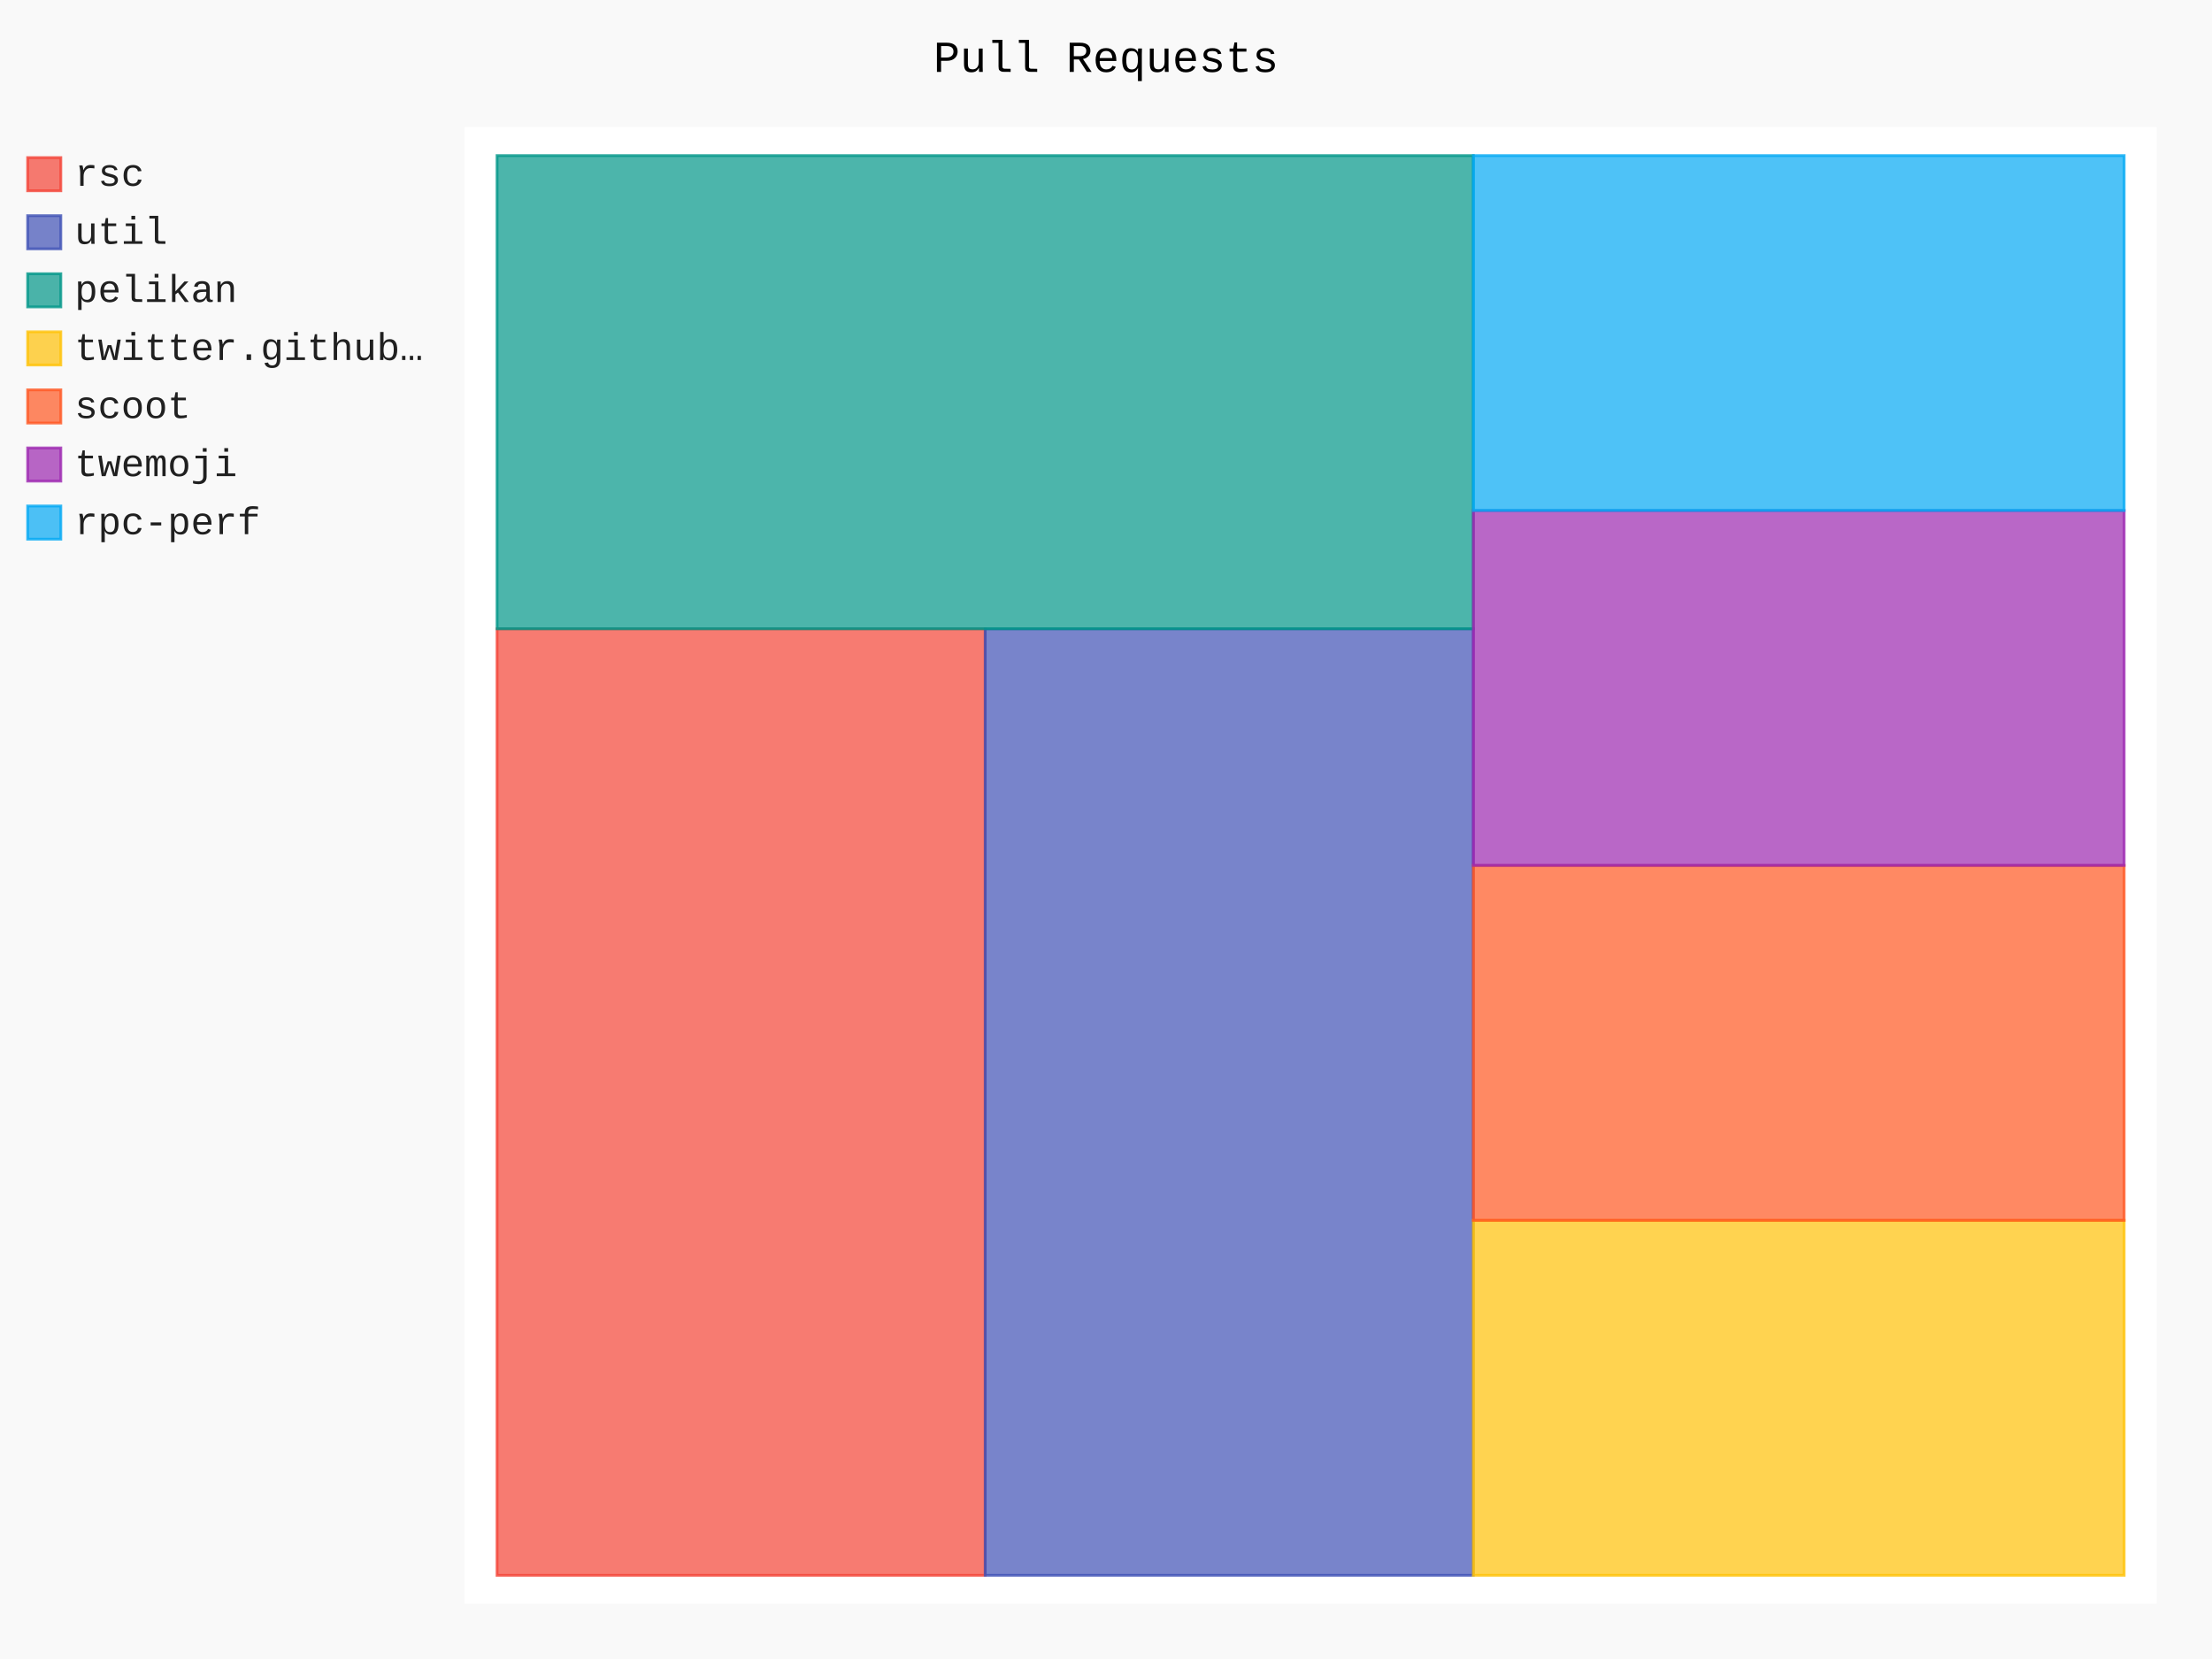
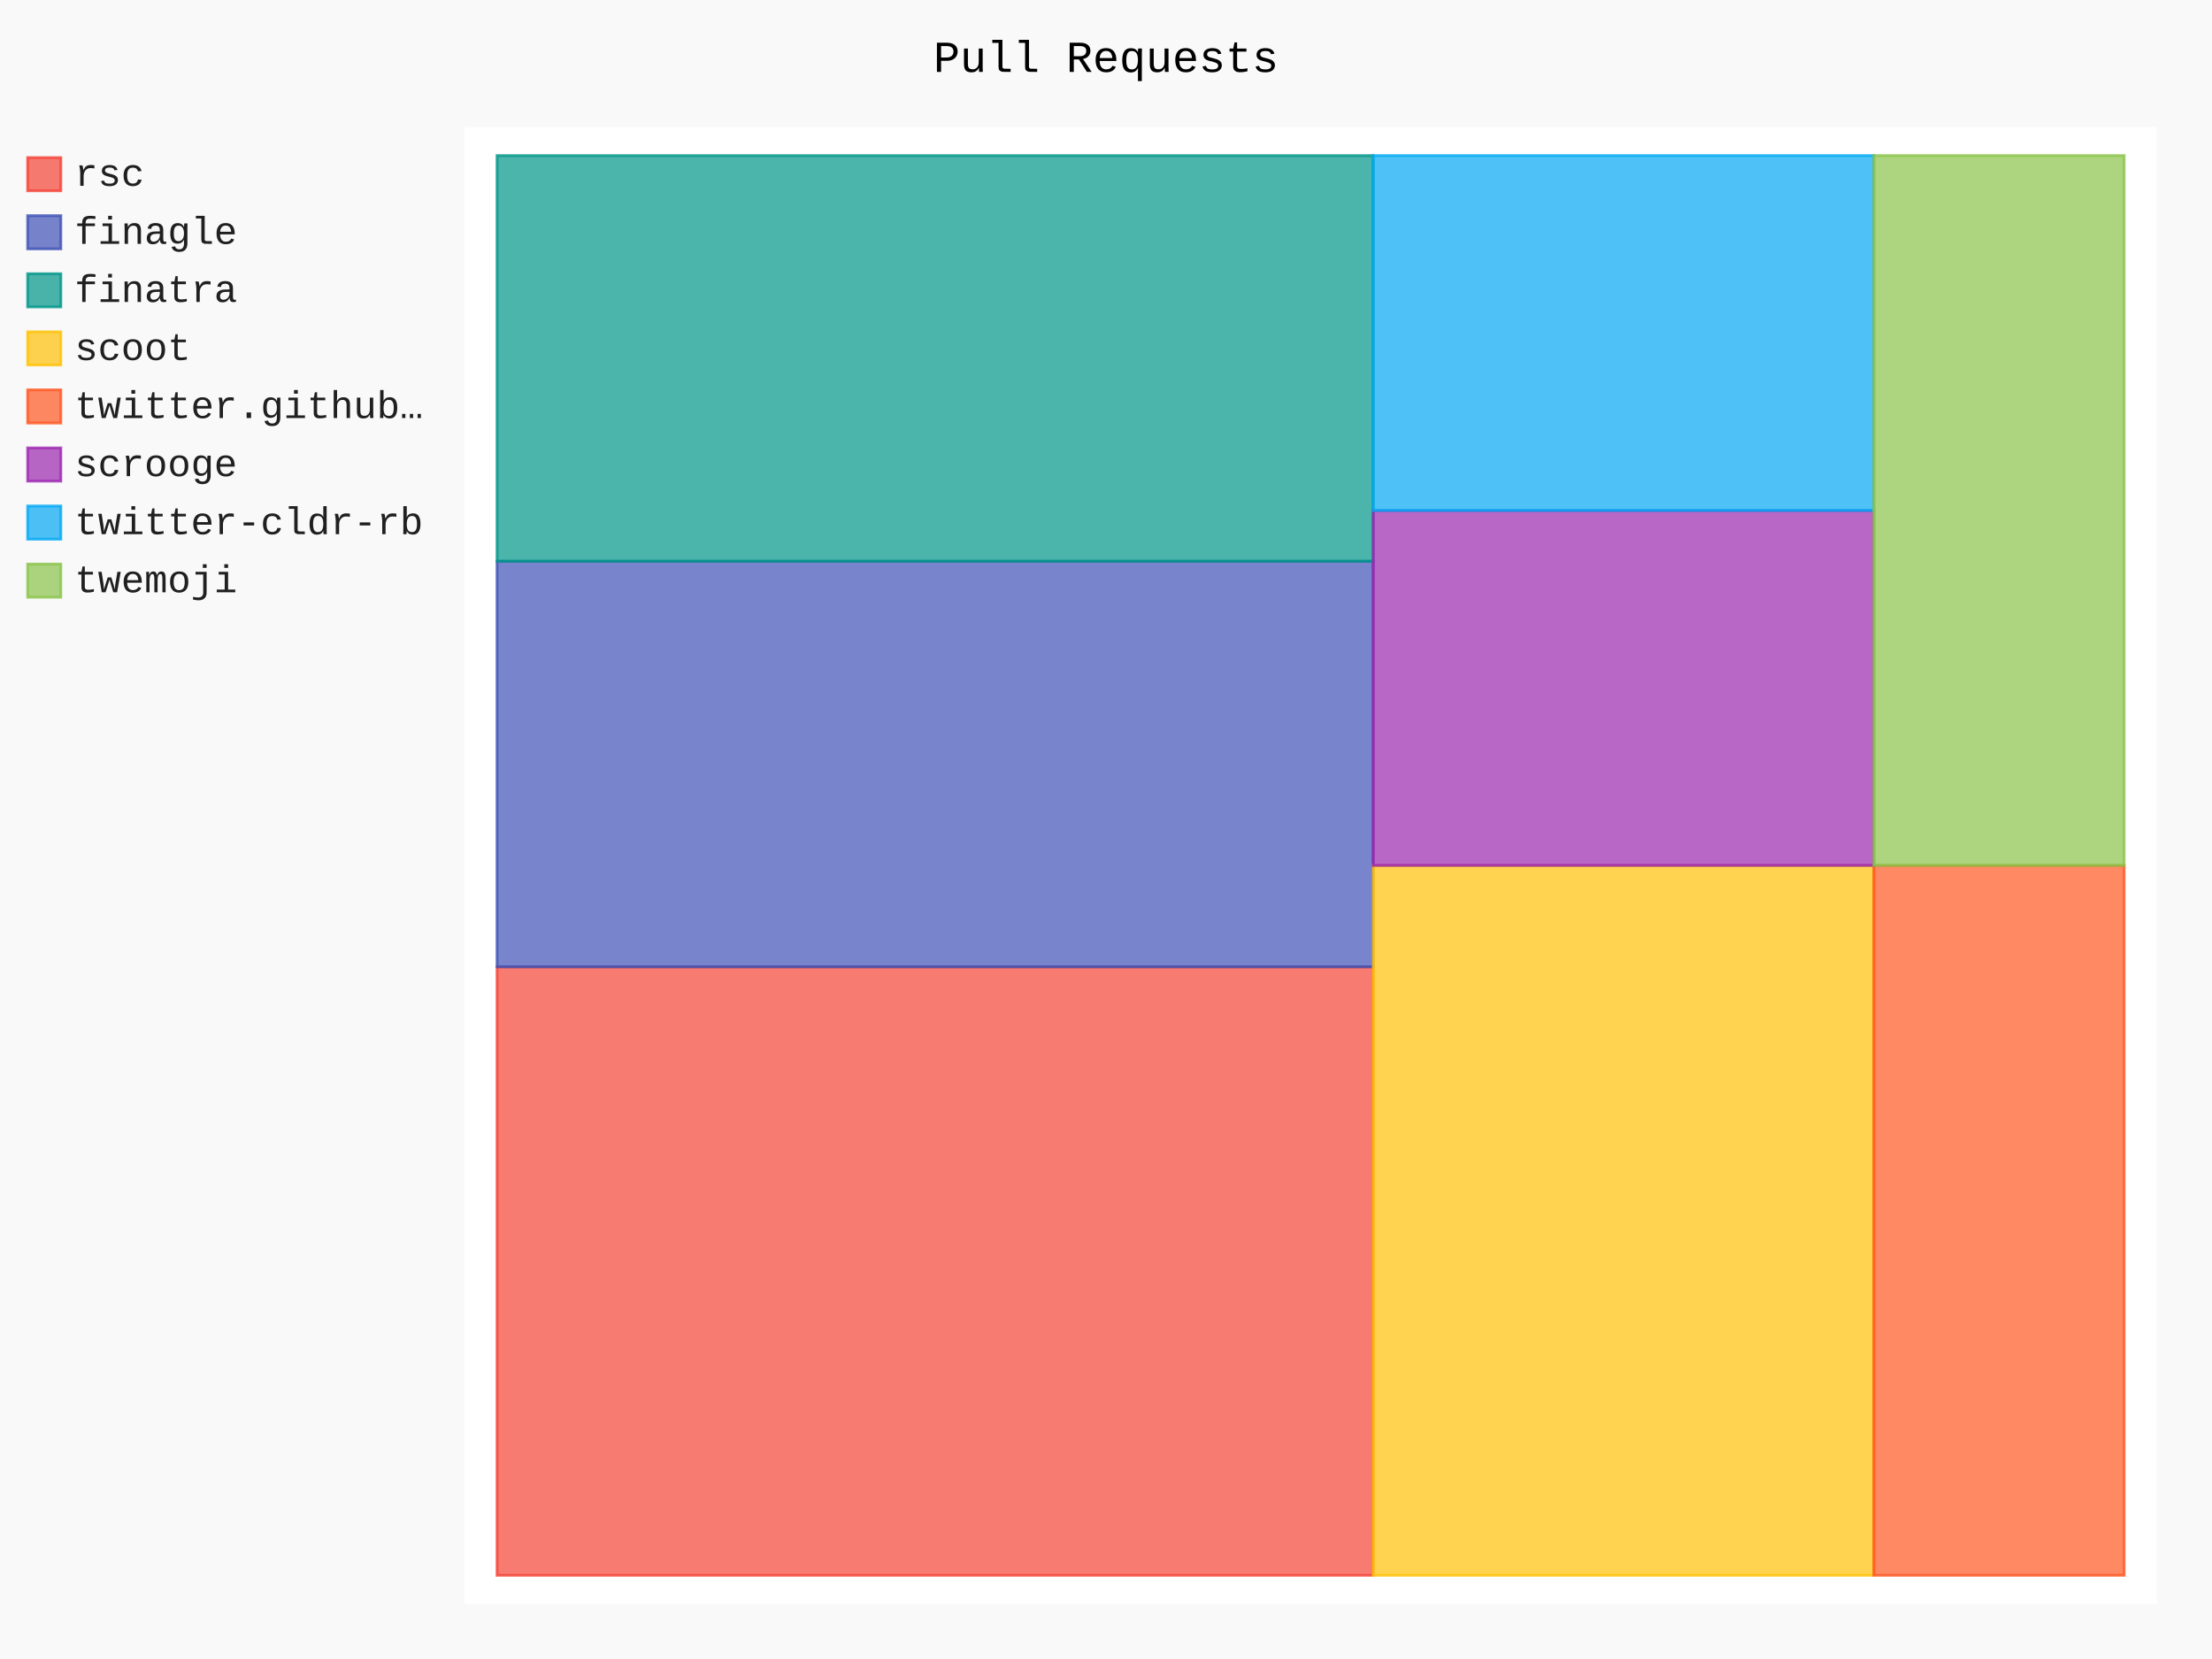
- <svg xmlns="http://www.w3.org/2000/svg" class="pygal-chart" id="chart-76ddb580-471c-4fc0-b68e-3dcdc8293509" viewBox="0 0 800 600">
+ <svg xmlns="http://www.w3.org/2000/svg" class="pygal-chart" id="chart-9a4d0626-5d28-454b-b0ec-42cfb2764c91" viewBox="0 0 800 600">
  <defs>
-     <style type="text/css">#chart-76ddb580-471c-4fc0-b68e-3dcdc8293509{-webkit-user-select:none;-webkit-font-smoothing:antialiased;font-family:Consolas,"Liberation Mono",Menlo,Courier,monospace}#chart-76ddb580-471c-4fc0-b68e-3dcdc8293509 .title{font-family:Consolas,"Liberation Mono",Menlo,Courier,monospace;font-size:16px}#chart-76ddb580-471c-4fc0-b68e-3dcdc8293509 .legends .legend text{font-family:Consolas,"Liberation Mono",Menlo,Courier,monospace;font-size:14px}#chart-76ddb580-471c-4fc0-b68e-3dcdc8293509 .axis text{font-family:Consolas,"Liberation Mono",Menlo,Courier,monospace;font-size:10px}#chart-76ddb580-471c-4fc0-b68e-3dcdc8293509 .axis text.major{font-family:Consolas,"Liberation Mono",Menlo,Courier,monospace;font-size:10px}#chart-76ddb580-471c-4fc0-b68e-3dcdc8293509 .text-overlay text.value{font-family:Consolas,"Liberation Mono",Menlo,Courier,monospace;font-size:16px}#chart-76ddb580-471c-4fc0-b68e-3dcdc8293509 .text-overlay text.label{font-family:Consolas,"Liberation Mono",Menlo,Courier,monospace;font-size:10px}#chart-76ddb580-471c-4fc0-b68e-3dcdc8293509 .tooltip{font-family:Consolas,"Liberation Mono",Menlo,Courier,monospace;font-size:14px}#chart-76ddb580-471c-4fc0-b68e-3dcdc8293509 text.no_data{font-family:Consolas,"Liberation Mono",Menlo,Courier,monospace;font-size:64px}
- #chart-76ddb580-471c-4fc0-b68e-3dcdc8293509{background-color:rgba(249,249,249,1)}#chart-76ddb580-471c-4fc0-b68e-3dcdc8293509 path,#chart-76ddb580-471c-4fc0-b68e-3dcdc8293509 line,#chart-76ddb580-471c-4fc0-b68e-3dcdc8293509 rect,#chart-76ddb580-471c-4fc0-b68e-3dcdc8293509 circle{-webkit-transition:150ms;-moz-transition:150ms;transition:150ms}#chart-76ddb580-471c-4fc0-b68e-3dcdc8293509 .graph &gt; .background{fill:rgba(249,249,249,1)}#chart-76ddb580-471c-4fc0-b68e-3dcdc8293509 .plot &gt; .background{fill:rgba(255,255,255,1)}#chart-76ddb580-471c-4fc0-b68e-3dcdc8293509 .graph{fill:rgba(0,0,0,.87)}#chart-76ddb580-471c-4fc0-b68e-3dcdc8293509 text.no_data{fill:rgba(0,0,0,1)}#chart-76ddb580-471c-4fc0-b68e-3dcdc8293509 .title{fill:rgba(0,0,0,1)}#chart-76ddb580-471c-4fc0-b68e-3dcdc8293509 .legends .legend text{fill:rgba(0,0,0,.87)}#chart-76ddb580-471c-4fc0-b68e-3dcdc8293509 .legends .legend:hover text{fill:rgba(0,0,0,1)}#chart-76ddb580-471c-4fc0-b68e-3dcdc8293509 .axis .line{stroke:rgba(0,0,0,1)}#chart-76ddb580-471c-4fc0-b68e-3dcdc8293509 .axis .guide.line{stroke:rgba(0,0,0,.54)}#chart-76ddb580-471c-4fc0-b68e-3dcdc8293509 .axis .major.line{stroke:rgba(0,0,0,.87)}#chart-76ddb580-471c-4fc0-b68e-3dcdc8293509 .axis text.major{fill:rgba(0,0,0,1)}#chart-76ddb580-471c-4fc0-b68e-3dcdc8293509 .axis.y .guides:hover .guide.line,#chart-76ddb580-471c-4fc0-b68e-3dcdc8293509 .line-graph .axis.x .guides:hover .guide.line,#chart-76ddb580-471c-4fc0-b68e-3dcdc8293509 .stackedline-graph .axis.x .guides:hover .guide.line,#chart-76ddb580-471c-4fc0-b68e-3dcdc8293509 .xy-graph .axis.x .guides:hover .guide.line{stroke:rgba(0,0,0,1)}#chart-76ddb580-471c-4fc0-b68e-3dcdc8293509 .axis .guides:hover text{fill:rgba(0,0,0,1)}#chart-76ddb580-471c-4fc0-b68e-3dcdc8293509 .reactive{fill-opacity:.7;stroke-opacity:.8}#chart-76ddb580-471c-4fc0-b68e-3dcdc8293509 .ci{stroke:rgba(0,0,0,.87)}#chart-76ddb580-471c-4fc0-b68e-3dcdc8293509 .reactive.active,#chart-76ddb580-471c-4fc0-b68e-3dcdc8293509 .active .reactive{fill-opacity:.8;stroke-opacity:.9;stroke-width:4}#chart-76ddb580-471c-4fc0-b68e-3dcdc8293509 .ci .reactive.active{stroke-width:1.5}#chart-76ddb580-471c-4fc0-b68e-3dcdc8293509 .series text{fill:rgba(0,0,0,1)}#chart-76ddb580-471c-4fc0-b68e-3dcdc8293509 .tooltip rect{fill:rgba(255,255,255,1);stroke:rgba(0,0,0,1);-webkit-transition:opacity 150ms;-moz-transition:opacity 150ms;transition:opacity 150ms}#chart-76ddb580-471c-4fc0-b68e-3dcdc8293509 .tooltip .label{fill:rgba(0,0,0,.87)}#chart-76ddb580-471c-4fc0-b68e-3dcdc8293509 .tooltip .label{fill:rgba(0,0,0,.87)}#chart-76ddb580-471c-4fc0-b68e-3dcdc8293509 .tooltip .legend{font-size:.8em;fill:rgba(0,0,0,.54)}#chart-76ddb580-471c-4fc0-b68e-3dcdc8293509 .tooltip .x_label{font-size:.6em;fill:rgba(0,0,0,1)}#chart-76ddb580-471c-4fc0-b68e-3dcdc8293509 .tooltip .xlink{font-size:.5em;text-decoration:underline}#chart-76ddb580-471c-4fc0-b68e-3dcdc8293509 .tooltip .value{font-size:1.5em}#chart-76ddb580-471c-4fc0-b68e-3dcdc8293509 .bound{font-size:.5em}#chart-76ddb580-471c-4fc0-b68e-3dcdc8293509 .max-value{font-size:.75em;fill:rgba(0,0,0,.54)}#chart-76ddb580-471c-4fc0-b68e-3dcdc8293509 .map-element{fill:rgba(255,255,255,1);stroke:rgba(0,0,0,.54) !important}#chart-76ddb580-471c-4fc0-b68e-3dcdc8293509 .map-element .reactive{fill-opacity:inherit;stroke-opacity:inherit}#chart-76ddb580-471c-4fc0-b68e-3dcdc8293509 .color-0,#chart-76ddb580-471c-4fc0-b68e-3dcdc8293509 .color-0 a:visited{stroke:#F44336;fill:#F44336}#chart-76ddb580-471c-4fc0-b68e-3dcdc8293509 .color-1,#chart-76ddb580-471c-4fc0-b68e-3dcdc8293509 .color-1 a:visited{stroke:#3F51B5;fill:#3F51B5}#chart-76ddb580-471c-4fc0-b68e-3dcdc8293509 .color-2,#chart-76ddb580-471c-4fc0-b68e-3dcdc8293509 .color-2 a:visited{stroke:#009688;fill:#009688}#chart-76ddb580-471c-4fc0-b68e-3dcdc8293509 .color-3,#chart-76ddb580-471c-4fc0-b68e-3dcdc8293509 .color-3 a:visited{stroke:#FFC107;fill:#FFC107}#chart-76ddb580-471c-4fc0-b68e-3dcdc8293509 .color-4,#chart-76ddb580-471c-4fc0-b68e-3dcdc8293509 .color-4 a:visited{stroke:#FF5722;fill:#FF5722}#chart-76ddb580-471c-4fc0-b68e-3dcdc8293509 .color-5,#chart-76ddb580-471c-4fc0-b68e-3dcdc8293509 .color-5 a:visited{stroke:#9C27B0;fill:#9C27B0}#chart-76ddb580-471c-4fc0-b68e-3dcdc8293509 .color-6,#chart-76ddb580-471c-4fc0-b68e-3dcdc8293509 .color-6 a:visited{stroke:#03A9F4;fill:#03A9F4}#chart-76ddb580-471c-4fc0-b68e-3dcdc8293509 .text-overlay .color-0 text{fill:black}#chart-76ddb580-471c-4fc0-b68e-3dcdc8293509 .text-overlay .color-1 text{fill:black}#chart-76ddb580-471c-4fc0-b68e-3dcdc8293509 .text-overlay .color-2 text{fill:black}#chart-76ddb580-471c-4fc0-b68e-3dcdc8293509 .text-overlay .color-3 text{fill:black}#chart-76ddb580-471c-4fc0-b68e-3dcdc8293509 .text-overlay .color-4 text{fill:black}#chart-76ddb580-471c-4fc0-b68e-3dcdc8293509 .text-overlay .color-5 text{fill:black}#chart-76ddb580-471c-4fc0-b68e-3dcdc8293509 .text-overlay .color-6 text{fill:black}
- #chart-76ddb580-471c-4fc0-b68e-3dcdc8293509 text.no_data{text-anchor:middle}#chart-76ddb580-471c-4fc0-b68e-3dcdc8293509 .guide.line{fill:none}#chart-76ddb580-471c-4fc0-b68e-3dcdc8293509 .centered{text-anchor:middle}#chart-76ddb580-471c-4fc0-b68e-3dcdc8293509 .title{text-anchor:middle}#chart-76ddb580-471c-4fc0-b68e-3dcdc8293509 .legends .legend text{fill-opacity:1}#chart-76ddb580-471c-4fc0-b68e-3dcdc8293509 .axis.x text{text-anchor:middle}#chart-76ddb580-471c-4fc0-b68e-3dcdc8293509 .axis.x:not(.web) text[transform]{text-anchor:start}#chart-76ddb580-471c-4fc0-b68e-3dcdc8293509 .axis.x:not(.web) text[transform].backwards{text-anchor:end}#chart-76ddb580-471c-4fc0-b68e-3dcdc8293509 .axis.y text{text-anchor:end}#chart-76ddb580-471c-4fc0-b68e-3dcdc8293509 .axis.y text[transform].backwards{text-anchor:start}#chart-76ddb580-471c-4fc0-b68e-3dcdc8293509 .axis.y2 text{text-anchor:start}#chart-76ddb580-471c-4fc0-b68e-3dcdc8293509 .axis.y2 text[transform].backwards{text-anchor:end}#chart-76ddb580-471c-4fc0-b68e-3dcdc8293509 .axis .guide.line{stroke-dasharray:4,4}#chart-76ddb580-471c-4fc0-b68e-3dcdc8293509 .axis .major.guide.line{stroke-dasharray:6,6}#chart-76ddb580-471c-4fc0-b68e-3dcdc8293509 .horizontal .axis.y .guide.line,#chart-76ddb580-471c-4fc0-b68e-3dcdc8293509 .horizontal .axis.y2 .guide.line,#chart-76ddb580-471c-4fc0-b68e-3dcdc8293509 .vertical .axis.x .guide.line{opacity:0}#chart-76ddb580-471c-4fc0-b68e-3dcdc8293509 .horizontal .axis.always_show .guide.line,#chart-76ddb580-471c-4fc0-b68e-3dcdc8293509 .vertical .axis.always_show .guide.line{opacity:1 !important}#chart-76ddb580-471c-4fc0-b68e-3dcdc8293509 .axis.y .guides:hover .guide.line,#chart-76ddb580-471c-4fc0-b68e-3dcdc8293509 .axis.y2 .guides:hover .guide.line,#chart-76ddb580-471c-4fc0-b68e-3dcdc8293509 .axis.x .guides:hover .guide.line{opacity:1}#chart-76ddb580-471c-4fc0-b68e-3dcdc8293509 .axis .guides:hover text{opacity:1}#chart-76ddb580-471c-4fc0-b68e-3dcdc8293509 .nofill{fill:none}#chart-76ddb580-471c-4fc0-b68e-3dcdc8293509 .subtle-fill{fill-opacity:.2}#chart-76ddb580-471c-4fc0-b68e-3dcdc8293509 .dot{stroke-width:1px;fill-opacity:1}#chart-76ddb580-471c-4fc0-b68e-3dcdc8293509 .dot.active{stroke-width:5px}#chart-76ddb580-471c-4fc0-b68e-3dcdc8293509 .dot.negative{fill:transparent}#chart-76ddb580-471c-4fc0-b68e-3dcdc8293509 text,#chart-76ddb580-471c-4fc0-b68e-3dcdc8293509 tspan{stroke:none !important}#chart-76ddb580-471c-4fc0-b68e-3dcdc8293509 .series text.active{opacity:1}#chart-76ddb580-471c-4fc0-b68e-3dcdc8293509 .tooltip rect{fill-opacity:.95;stroke-width:.5}#chart-76ddb580-471c-4fc0-b68e-3dcdc8293509 .tooltip text{fill-opacity:1}#chart-76ddb580-471c-4fc0-b68e-3dcdc8293509 .showable{visibility:hidden}#chart-76ddb580-471c-4fc0-b68e-3dcdc8293509 .showable.shown{visibility:visible}#chart-76ddb580-471c-4fc0-b68e-3dcdc8293509 .gauge-background{fill:rgba(229,229,229,1);stroke:none}#chart-76ddb580-471c-4fc0-b68e-3dcdc8293509 .bg-lines{stroke:rgba(249,249,249,1);stroke-width:2px}</style>
+     <style type="text/css">#chart-9a4d0626-5d28-454b-b0ec-42cfb2764c91{-webkit-user-select:none;-webkit-font-smoothing:antialiased;font-family:Consolas,"Liberation Mono",Menlo,Courier,monospace}#chart-9a4d0626-5d28-454b-b0ec-42cfb2764c91 .title{font-family:Consolas,"Liberation Mono",Menlo,Courier,monospace;font-size:16px}#chart-9a4d0626-5d28-454b-b0ec-42cfb2764c91 .legends .legend text{font-family:Consolas,"Liberation Mono",Menlo,Courier,monospace;font-size:14px}#chart-9a4d0626-5d28-454b-b0ec-42cfb2764c91 .axis text{font-family:Consolas,"Liberation Mono",Menlo,Courier,monospace;font-size:10px}#chart-9a4d0626-5d28-454b-b0ec-42cfb2764c91 .axis text.major{font-family:Consolas,"Liberation Mono",Menlo,Courier,monospace;font-size:10px}#chart-9a4d0626-5d28-454b-b0ec-42cfb2764c91 .text-overlay text.value{font-family:Consolas,"Liberation Mono",Menlo,Courier,monospace;font-size:16px}#chart-9a4d0626-5d28-454b-b0ec-42cfb2764c91 .text-overlay text.label{font-family:Consolas,"Liberation Mono",Menlo,Courier,monospace;font-size:10px}#chart-9a4d0626-5d28-454b-b0ec-42cfb2764c91 .tooltip{font-family:Consolas,"Liberation Mono",Menlo,Courier,monospace;font-size:14px}#chart-9a4d0626-5d28-454b-b0ec-42cfb2764c91 text.no_data{font-family:Consolas,"Liberation Mono",Menlo,Courier,monospace;font-size:64px}
+ #chart-9a4d0626-5d28-454b-b0ec-42cfb2764c91{background-color:rgba(249,249,249,1)}#chart-9a4d0626-5d28-454b-b0ec-42cfb2764c91 path,#chart-9a4d0626-5d28-454b-b0ec-42cfb2764c91 line,#chart-9a4d0626-5d28-454b-b0ec-42cfb2764c91 rect,#chart-9a4d0626-5d28-454b-b0ec-42cfb2764c91 circle{-webkit-transition:150ms;-moz-transition:150ms;transition:150ms}#chart-9a4d0626-5d28-454b-b0ec-42cfb2764c91 .graph &gt; .background{fill:rgba(249,249,249,1)}#chart-9a4d0626-5d28-454b-b0ec-42cfb2764c91 .plot &gt; .background{fill:rgba(255,255,255,1)}#chart-9a4d0626-5d28-454b-b0ec-42cfb2764c91 .graph{fill:rgba(0,0,0,.87)}#chart-9a4d0626-5d28-454b-b0ec-42cfb2764c91 text.no_data{fill:rgba(0,0,0,1)}#chart-9a4d0626-5d28-454b-b0ec-42cfb2764c91 .title{fill:rgba(0,0,0,1)}#chart-9a4d0626-5d28-454b-b0ec-42cfb2764c91 .legends .legend text{fill:rgba(0,0,0,.87)}#chart-9a4d0626-5d28-454b-b0ec-42cfb2764c91 .legends .legend:hover text{fill:rgba(0,0,0,1)}#chart-9a4d0626-5d28-454b-b0ec-42cfb2764c91 .axis .line{stroke:rgba(0,0,0,1)}#chart-9a4d0626-5d28-454b-b0ec-42cfb2764c91 .axis .guide.line{stroke:rgba(0,0,0,.54)}#chart-9a4d0626-5d28-454b-b0ec-42cfb2764c91 .axis .major.line{stroke:rgba(0,0,0,.87)}#chart-9a4d0626-5d28-454b-b0ec-42cfb2764c91 .axis text.major{fill:rgba(0,0,0,1)}#chart-9a4d0626-5d28-454b-b0ec-42cfb2764c91 .axis.y .guides:hover .guide.line,#chart-9a4d0626-5d28-454b-b0ec-42cfb2764c91 .line-graph .axis.x .guides:hover .guide.line,#chart-9a4d0626-5d28-454b-b0ec-42cfb2764c91 .stackedline-graph .axis.x .guides:hover .guide.line,#chart-9a4d0626-5d28-454b-b0ec-42cfb2764c91 .xy-graph .axis.x .guides:hover .guide.line{stroke:rgba(0,0,0,1)}#chart-9a4d0626-5d28-454b-b0ec-42cfb2764c91 .axis .guides:hover text{fill:rgba(0,0,0,1)}#chart-9a4d0626-5d28-454b-b0ec-42cfb2764c91 .reactive{fill-opacity:.7;stroke-opacity:.8}#chart-9a4d0626-5d28-454b-b0ec-42cfb2764c91 .ci{stroke:rgba(0,0,0,.87)}#chart-9a4d0626-5d28-454b-b0ec-42cfb2764c91 .reactive.active,#chart-9a4d0626-5d28-454b-b0ec-42cfb2764c91 .active .reactive{fill-opacity:.8;stroke-opacity:.9;stroke-width:4}#chart-9a4d0626-5d28-454b-b0ec-42cfb2764c91 .ci .reactive.active{stroke-width:1.5}#chart-9a4d0626-5d28-454b-b0ec-42cfb2764c91 .series text{fill:rgba(0,0,0,1)}#chart-9a4d0626-5d28-454b-b0ec-42cfb2764c91 .tooltip rect{fill:rgba(255,255,255,1);stroke:rgba(0,0,0,1);-webkit-transition:opacity 150ms;-moz-transition:opacity 150ms;transition:opacity 150ms}#chart-9a4d0626-5d28-454b-b0ec-42cfb2764c91 .tooltip .label{fill:rgba(0,0,0,.87)}#chart-9a4d0626-5d28-454b-b0ec-42cfb2764c91 .tooltip .label{fill:rgba(0,0,0,.87)}#chart-9a4d0626-5d28-454b-b0ec-42cfb2764c91 .tooltip .legend{font-size:.8em;fill:rgba(0,0,0,.54)}#chart-9a4d0626-5d28-454b-b0ec-42cfb2764c91 .tooltip .x_label{font-size:.6em;fill:rgba(0,0,0,1)}#chart-9a4d0626-5d28-454b-b0ec-42cfb2764c91 .tooltip .xlink{font-size:.5em;text-decoration:underline}#chart-9a4d0626-5d28-454b-b0ec-42cfb2764c91 .tooltip .value{font-size:1.5em}#chart-9a4d0626-5d28-454b-b0ec-42cfb2764c91 .bound{font-size:.5em}#chart-9a4d0626-5d28-454b-b0ec-42cfb2764c91 .max-value{font-size:.75em;fill:rgba(0,0,0,.54)}#chart-9a4d0626-5d28-454b-b0ec-42cfb2764c91 .map-element{fill:rgba(255,255,255,1);stroke:rgba(0,0,0,.54) !important}#chart-9a4d0626-5d28-454b-b0ec-42cfb2764c91 .map-element .reactive{fill-opacity:inherit;stroke-opacity:inherit}#chart-9a4d0626-5d28-454b-b0ec-42cfb2764c91 .color-0,#chart-9a4d0626-5d28-454b-b0ec-42cfb2764c91 .color-0 a:visited{stroke:#F44336;fill:#F44336}#chart-9a4d0626-5d28-454b-b0ec-42cfb2764c91 .color-1,#chart-9a4d0626-5d28-454b-b0ec-42cfb2764c91 .color-1 a:visited{stroke:#3F51B5;fill:#3F51B5}#chart-9a4d0626-5d28-454b-b0ec-42cfb2764c91 .color-2,#chart-9a4d0626-5d28-454b-b0ec-42cfb2764c91 .color-2 a:visited{stroke:#009688;fill:#009688}#chart-9a4d0626-5d28-454b-b0ec-42cfb2764c91 .color-3,#chart-9a4d0626-5d28-454b-b0ec-42cfb2764c91 .color-3 a:visited{stroke:#FFC107;fill:#FFC107}#chart-9a4d0626-5d28-454b-b0ec-42cfb2764c91 .color-4,#chart-9a4d0626-5d28-454b-b0ec-42cfb2764c91 .color-4 a:visited{stroke:#FF5722;fill:#FF5722}#chart-9a4d0626-5d28-454b-b0ec-42cfb2764c91 .color-5,#chart-9a4d0626-5d28-454b-b0ec-42cfb2764c91 .color-5 a:visited{stroke:#9C27B0;fill:#9C27B0}#chart-9a4d0626-5d28-454b-b0ec-42cfb2764c91 .color-6,#chart-9a4d0626-5d28-454b-b0ec-42cfb2764c91 .color-6 a:visited{stroke:#03A9F4;fill:#03A9F4}#chart-9a4d0626-5d28-454b-b0ec-42cfb2764c91 .color-7,#chart-9a4d0626-5d28-454b-b0ec-42cfb2764c91 .color-7 a:visited{stroke:#8BC34A;fill:#8BC34A}#chart-9a4d0626-5d28-454b-b0ec-42cfb2764c91 .text-overlay .color-0 text{fill:black}#chart-9a4d0626-5d28-454b-b0ec-42cfb2764c91 .text-overlay .color-1 text{fill:black}#chart-9a4d0626-5d28-454b-b0ec-42cfb2764c91 .text-overlay .color-2 text{fill:black}#chart-9a4d0626-5d28-454b-b0ec-42cfb2764c91 .text-overlay .color-3 text{fill:black}#chart-9a4d0626-5d28-454b-b0ec-42cfb2764c91 .text-overlay .color-4 text{fill:black}#chart-9a4d0626-5d28-454b-b0ec-42cfb2764c91 .text-overlay .color-5 text{fill:black}#chart-9a4d0626-5d28-454b-b0ec-42cfb2764c91 .text-overlay .color-6 text{fill:black}#chart-9a4d0626-5d28-454b-b0ec-42cfb2764c91 .text-overlay .color-7 text{fill:black}
+ #chart-9a4d0626-5d28-454b-b0ec-42cfb2764c91 text.no_data{text-anchor:middle}#chart-9a4d0626-5d28-454b-b0ec-42cfb2764c91 .guide.line{fill:none}#chart-9a4d0626-5d28-454b-b0ec-42cfb2764c91 .centered{text-anchor:middle}#chart-9a4d0626-5d28-454b-b0ec-42cfb2764c91 .title{text-anchor:middle}#chart-9a4d0626-5d28-454b-b0ec-42cfb2764c91 .legends .legend text{fill-opacity:1}#chart-9a4d0626-5d28-454b-b0ec-42cfb2764c91 .axis.x text{text-anchor:middle}#chart-9a4d0626-5d28-454b-b0ec-42cfb2764c91 .axis.x:not(.web) text[transform]{text-anchor:start}#chart-9a4d0626-5d28-454b-b0ec-42cfb2764c91 .axis.x:not(.web) text[transform].backwards{text-anchor:end}#chart-9a4d0626-5d28-454b-b0ec-42cfb2764c91 .axis.y text{text-anchor:end}#chart-9a4d0626-5d28-454b-b0ec-42cfb2764c91 .axis.y text[transform].backwards{text-anchor:start}#chart-9a4d0626-5d28-454b-b0ec-42cfb2764c91 .axis.y2 text{text-anchor:start}#chart-9a4d0626-5d28-454b-b0ec-42cfb2764c91 .axis.y2 text[transform].backwards{text-anchor:end}#chart-9a4d0626-5d28-454b-b0ec-42cfb2764c91 .axis .guide.line{stroke-dasharray:4,4}#chart-9a4d0626-5d28-454b-b0ec-42cfb2764c91 .axis .major.guide.line{stroke-dasharray:6,6}#chart-9a4d0626-5d28-454b-b0ec-42cfb2764c91 .horizontal .axis.y .guide.line,#chart-9a4d0626-5d28-454b-b0ec-42cfb2764c91 .horizontal .axis.y2 .guide.line,#chart-9a4d0626-5d28-454b-b0ec-42cfb2764c91 .vertical .axis.x .guide.line{opacity:0}#chart-9a4d0626-5d28-454b-b0ec-42cfb2764c91 .horizontal .axis.always_show .guide.line,#chart-9a4d0626-5d28-454b-b0ec-42cfb2764c91 .vertical .axis.always_show .guide.line{opacity:1 !important}#chart-9a4d0626-5d28-454b-b0ec-42cfb2764c91 .axis.y .guides:hover .guide.line,#chart-9a4d0626-5d28-454b-b0ec-42cfb2764c91 .axis.y2 .guides:hover .guide.line,#chart-9a4d0626-5d28-454b-b0ec-42cfb2764c91 .axis.x .guides:hover .guide.line{opacity:1}#chart-9a4d0626-5d28-454b-b0ec-42cfb2764c91 .axis .guides:hover text{opacity:1}#chart-9a4d0626-5d28-454b-b0ec-42cfb2764c91 .nofill{fill:none}#chart-9a4d0626-5d28-454b-b0ec-42cfb2764c91 .subtle-fill{fill-opacity:.2}#chart-9a4d0626-5d28-454b-b0ec-42cfb2764c91 .dot{stroke-width:1px;fill-opacity:1}#chart-9a4d0626-5d28-454b-b0ec-42cfb2764c91 .dot.active{stroke-width:5px}#chart-9a4d0626-5d28-454b-b0ec-42cfb2764c91 .dot.negative{fill:transparent}#chart-9a4d0626-5d28-454b-b0ec-42cfb2764c91 text,#chart-9a4d0626-5d28-454b-b0ec-42cfb2764c91 tspan{stroke:none !important}#chart-9a4d0626-5d28-454b-b0ec-42cfb2764c91 .series text.active{opacity:1}#chart-9a4d0626-5d28-454b-b0ec-42cfb2764c91 .tooltip rect{fill-opacity:.95;stroke-width:.5}#chart-9a4d0626-5d28-454b-b0ec-42cfb2764c91 .tooltip text{fill-opacity:1}#chart-9a4d0626-5d28-454b-b0ec-42cfb2764c91 .showable{visibility:hidden}#chart-9a4d0626-5d28-454b-b0ec-42cfb2764c91 .showable.shown{visibility:visible}#chart-9a4d0626-5d28-454b-b0ec-42cfb2764c91 .gauge-background{fill:rgba(229,229,229,1);stroke:none}#chart-9a4d0626-5d28-454b-b0ec-42cfb2764c91 .bg-lines{stroke:rgba(249,249,249,1);stroke-width:2px}</style>
  </defs>
  <g class="graph treemap-graph vertical">
    <rect class="background" height="600" width="800" x="0" y="0" />
    <g class="plot" transform="translate(168, 46)">
      <rect class="background" height="534" width="612.0" x="0" y="0" />
      <g class="series serie-0 color-0">
        <g class="rects">
          <g class="rect">
-             <rect class="rect reactive tooltip-trigger" height="342.308" width="176.538" x="11.769" y="181.423" />
+             <rect class="rect reactive tooltip-trigger" height="220.055" width="316.864" x="11.769" y="303.676" />
          </g>
        </g>
      </g>
      <g class="series serie-1 color-1">
        <g class="rects">
          <g class="rect">
-             <rect class="rect reactive tooltip-trigger" height="342.308" width="176.538" x="188.308" y="181.423" />
+             <rect class="rect reactive tooltip-trigger" height="146.703" width="316.864" x="11.769" y="156.973" />
          </g>
        </g>
      </g>
      <g class="series serie-2 color-2">
        <g class="rects">
          <g class="rect">
-             <rect class="rect reactive tooltip-trigger" height="171.154" width="353.077" x="11.769" y="10.269" />
+             <rect class="rect reactive tooltip-trigger" height="146.703" width="316.864" x="11.769" y="10.269" />
          </g>
        </g>
      </g>
      <g class="series serie-3 color-3">
        <g class="rects">
          <g class="rect">
-             <rect class="rect reactive tooltip-trigger" height="128.365" width="235.385" x="364.846" y="395.365" />
+             <rect class="rect reactive tooltip-trigger" height="256.731" width="181.065" x="328.633" y="267.0" />
          </g>
        </g>
      </g>
      <g class="series serie-4 color-4">
        <g class="rects">
          <g class="rect">
-             <rect class="rect reactive tooltip-trigger" height="128.365" width="235.385" x="364.846" y="267" />
+             <rect class="rect reactive tooltip-trigger" height="256.731" width="90.533" x="509.698" y="267.0" />
          </g>
        </g>
      </g>
      <g class="series serie-5 color-5">
        <g class="rects">
          <g class="rect">
-             <rect class="rect reactive tooltip-trigger" height="128.365" width="235.385" x="364.846" y="138.635" />
+             <rect class="rect reactive tooltip-trigger" height="128.365" width="181.065" x="328.633" y="138.635" />
          </g>
        </g>
      </g>
      <g class="series serie-6 color-6">
        <g class="rects">
          <g class="rect">
-             <rect class="rect reactive tooltip-trigger" height="128.365" width="235.385" x="364.846" y="10.269" />
+             <rect class="rect reactive tooltip-trigger" height="128.365" width="181.065" x="328.633" y="10.269" />
+           </g>
+         </g>
+       </g>
+       <g class="series serie-7 color-7">
+         <g class="rects">
+           <g class="rect">
+             <rect class="rect reactive tooltip-trigger" height="256.731" width="90.533" x="509.698" y="10.269" />
          </g>
        </g>
      </g>
    </g>
    <g class="titles">
      <text class="title plot_title" x="400.0" y="26">Pull Requests</text>
    </g>
    <g class="plot overlay" transform="translate(168, 46)">
      <g class="series serie-0 color-0" />
      <g class="series serie-1 color-1" />
      <g class="series serie-2 color-2" />
      <g class="series serie-3 color-3" />
      <g class="series serie-4 color-4" />
      <g class="series serie-5 color-5" />
      <g class="series serie-6 color-6" />
+       <g class="series serie-7 color-7" />
    </g>
    <g class="plot text-overlay" transform="translate(168, 46)">
      <g class="series serie-0 color-0" />
      <g class="series serie-1 color-1" />
      <g class="series serie-2 color-2" />
      <g class="series serie-3 color-3" />
      <g class="series serie-4 color-4" />
      <g class="series serie-5 color-5" />
      <g class="series serie-6 color-6" />
+       <g class="series serie-7 color-7" />
    </g>
    <g class="plot tooltip-overlay" transform="translate(168, 46)">
      <g class="tooltip" style="opacity: 0" transform="translate(0 0)">
        <rect class="tooltip-box" height="0" rx="0" ry="0" width="0" />
        <g class="text" />
      </g>
    </g>
    <g class="legends" transform="translate(10, 56)">
      <g class="legend reactive activate-serie" id="activate-serie-0">
        <rect class="color-0 reactive" height="12" width="12" x="0.0" y="1.0" />
        <text x="17.0" y="11.2">rsc</text>
      </g>
      <g class="legend reactive activate-serie" id="activate-serie-1">
        <rect class="color-1 reactive" height="12" width="12" x="0.0" y="22.0" />
-         <text x="17.0" y="32.2">util</text>
+         <text x="17.0" y="32.2">finagle</text>
      </g>
      <g class="legend reactive activate-serie" id="activate-serie-2">
        <rect class="color-2 reactive" height="12" width="12" x="0.0" y="43.0" />
-         <text x="17.0" y="53.2">pelikan</text>
+         <text x="17.0" y="53.2">finatra</text>
      </g>
      <g class="legend reactive activate-serie" id="activate-serie-3">
        <rect class="color-3 reactive" height="12" width="12" x="0.0" y="64.0" />
-         <text x="17.0" y="74.2">twitter.github…</text>
+         <text x="17.0" y="74.2">scoot</text>
      </g>
      <g class="legend reactive activate-serie" id="activate-serie-4">
        <rect class="color-4 reactive" height="12" width="12" x="0.0" y="85.0" />
-         <text x="17.0" y="95.2">scoot</text>
+         <text x="17.0" y="95.2">twitter.github…</text>
      </g>
      <g class="legend reactive activate-serie" id="activate-serie-5">
        <rect class="color-5 reactive" height="12" width="12" x="0.0" y="106.0" />
-         <text x="17.0" y="116.2">twemoji</text>
+         <text x="17.0" y="116.2">scrooge</text>
      </g>
      <g class="legend reactive activate-serie" id="activate-serie-6">
        <rect class="color-6 reactive" height="12" width="12" x="0.0" y="127.0" />
-         <text x="17.0" y="137.2">rpc-perf</text>
+         <text x="17.0" y="137.2">twitter-cldr-rb</text>
+       </g>
+       <g class="legend reactive activate-serie" id="activate-serie-7">
+         <rect class="color-7 reactive" height="12" width="12" x="0.0" y="148.0" />
+         <text x="17.0" y="158.2">twemoji</text>
      </g>
    </g>
    <g class="legends" transform="translate(790, 56)" />
  </g>
</svg>
